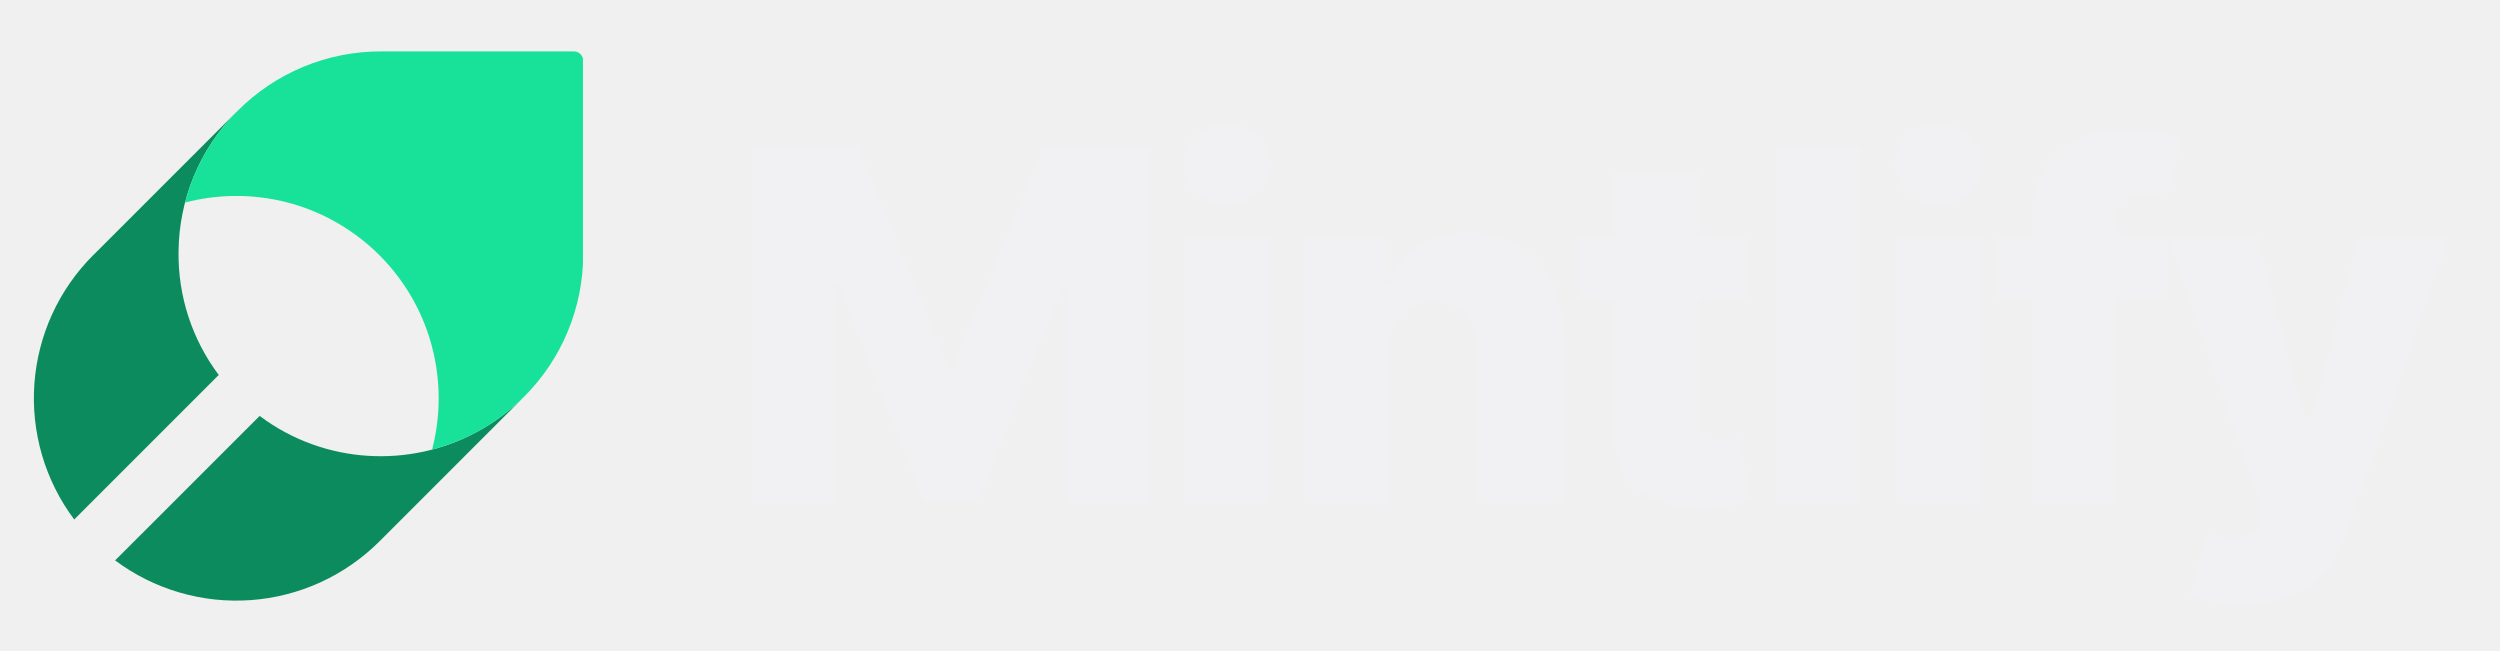
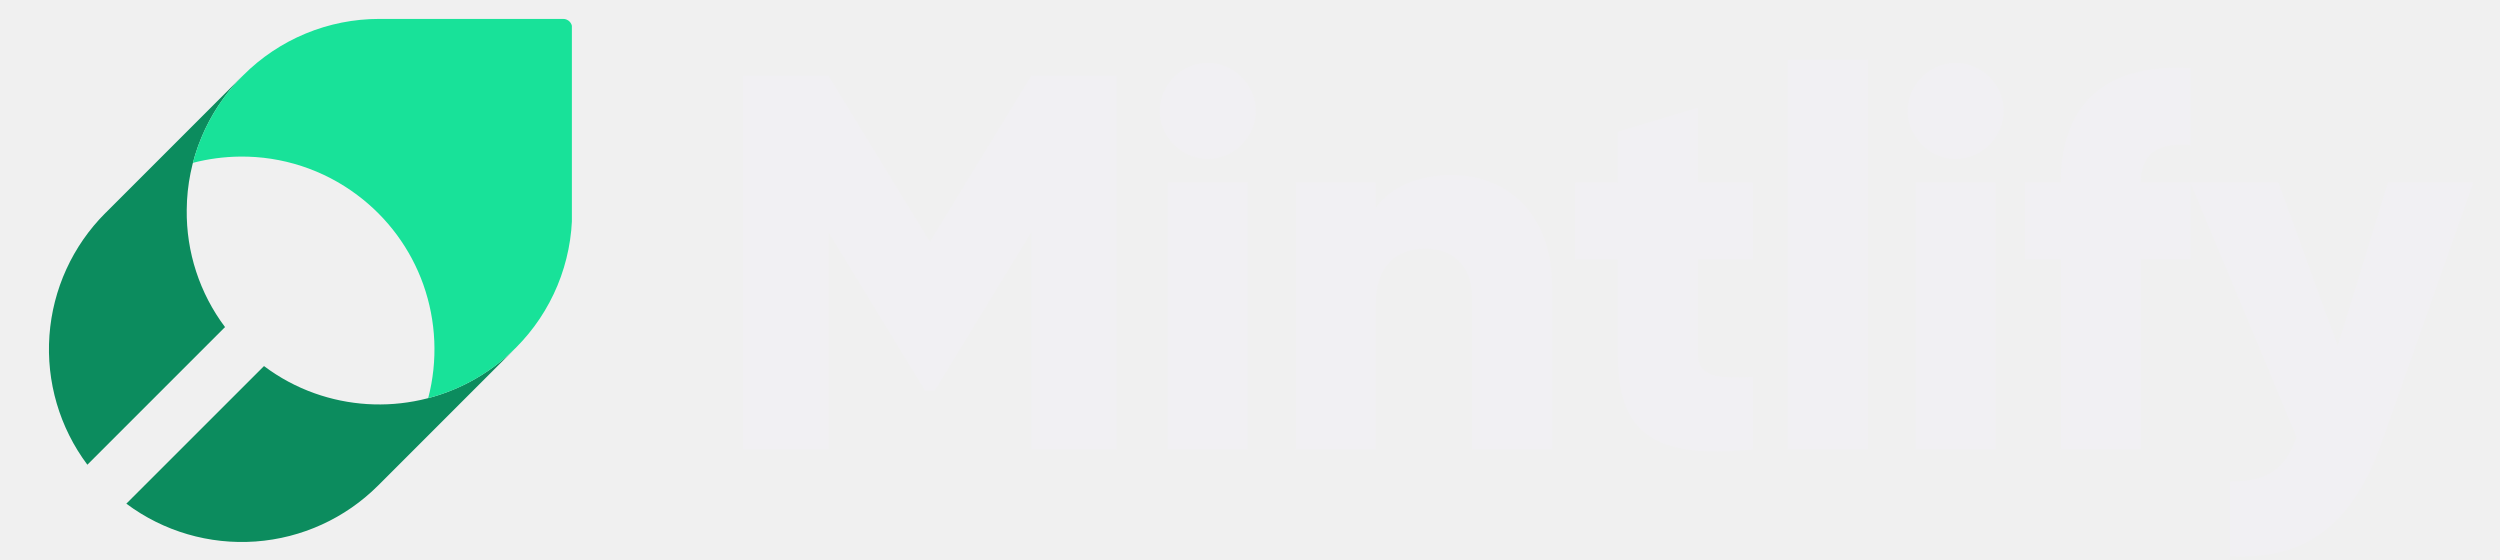
- <svg xmlns="http://www.w3.org/2000/svg" width="2140" height="557" viewBox="0 0 2140 557" fill="none">
-   <path d="M643.118 125.545H734.545L812.102 314.665H815.682L893.239 125.545H984.666V431H912.777V243.372H910.241L836.861 429.061H790.923L717.543 242.328H715.007V431H643.118V125.545ZM1013.92 431V201.909H1086.85V431H1013.92ZM1050.46 175.212C1040.22 175.212 1031.42 171.831 1024.06 165.07C1016.7 158.209 1013.02 149.956 1013.02 140.311C1013.02 130.766 1016.7 122.612 1024.06 115.851C1031.42 108.99 1040.22 105.56 1050.46 105.56C1060.8 105.56 1069.6 108.99 1076.86 115.851C1084.21 122.612 1087.89 130.766 1087.89 140.311C1087.89 149.956 1084.21 158.209 1076.86 165.07C1069.6 171.831 1060.8 175.212 1050.46 175.212ZM1189.4 300.347V431H1116.47V201.909H1185.82V243.969H1188.36C1193.43 229.949 1202.08 218.962 1214.31 211.007C1226.54 202.953 1241.11 198.926 1258.01 198.926C1274.12 198.926 1288.09 202.555 1299.92 209.814C1311.85 216.973 1321.1 227.016 1327.66 239.942C1334.33 252.768 1337.61 267.783 1337.51 284.984V431H1264.57V299.303C1264.67 286.575 1261.44 276.632 1254.88 269.473C1248.42 262.314 1239.42 258.734 1227.88 258.734C1220.23 258.734 1213.47 260.425 1207.6 263.805C1201.83 267.087 1197.36 271.81 1194.18 277.974C1191.09 284.139 1189.5 291.597 1189.4 300.347ZM1495.17 201.909V255.602H1350.65V201.909H1495.17ZM1380.93 147.023H1453.86V358.962C1453.86 363.436 1454.56 367.065 1455.95 369.849C1457.44 372.534 1459.58 374.473 1462.36 375.666C1465.15 376.76 1468.48 377.307 1472.35 377.307C1475.14 377.307 1478.07 377.058 1481.15 376.561C1484.34 375.964 1486.72 375.467 1488.31 375.07L1499.35 427.719C1495.87 428.713 1490.95 429.956 1484.58 431.447C1478.32 432.939 1470.81 433.884 1462.06 434.281C1444.96 435.077 1430.29 433.088 1418.06 428.315C1405.93 423.443 1396.64 415.886 1390.17 405.645C1383.81 395.403 1380.73 382.527 1380.93 367.016V147.023ZM1593.44 125.545V431H1520.51V125.545H1593.44ZM1623.06 431V201.909H1696V431H1623.06ZM1659.6 175.212C1649.36 175.212 1640.56 171.831 1633.21 165.07C1625.85 158.209 1622.17 149.956 1622.17 140.311C1622.17 130.766 1625.85 122.612 1633.21 115.851C1640.56 108.99 1649.36 105.56 1659.6 105.56C1669.95 105.56 1678.75 108.99 1686 115.851C1693.36 122.612 1697.04 130.766 1697.04 140.311C1697.04 149.956 1693.36 158.209 1686 165.07C1678.75 171.831 1669.95 175.212 1659.6 175.212ZM1855.82 201.909V255.602H1708.47V201.909H1855.82ZM1739.19 431V190.276C1739.19 172.577 1742.52 157.911 1749.18 146.277C1755.85 134.544 1765.09 125.794 1776.93 120.027C1788.76 114.16 1802.43 111.227 1817.94 111.227C1828.08 111.227 1837.63 112.023 1846.58 113.614C1855.63 115.105 1862.34 116.447 1866.71 117.641L1855.08 171.036C1852.39 170.141 1849.11 169.395 1845.24 168.798C1841.46 168.202 1837.88 167.903 1834.5 167.903C1825.95 167.903 1820.08 169.793 1816.9 173.571C1813.72 177.349 1812.12 182.52 1812.12 189.082V431H1739.19ZM1918.71 516.909C1909.96 516.909 1901.7 516.213 1893.95 514.821C1886.19 513.528 1879.53 511.788 1873.96 509.601L1890.07 456.653C1897.23 459.04 1903.69 460.432 1909.46 460.83C1915.33 461.227 1920.35 460.283 1924.52 457.996C1928.8 455.808 1932.08 451.881 1934.37 446.213L1937.2 439.352L1855.77 201.909H1932.13L1974.34 365.375H1976.73L2019.53 201.909H2096.34L2009.99 452.925C2005.81 465.453 1999.89 476.49 1992.24 486.036C1984.68 495.68 1974.89 503.237 1962.85 508.706C1950.92 514.175 1936.21 516.909 1918.71 516.909Z" fill="#F1F0F3" />
-   <g clip-path="url(#clip0_1656_71)">
-     <path d="M152.833 215.492C153.161 170.734 170.911 127.864 202.318 95.974H202.26L81.006 217.228H81.064C80.613 217.583 80.187 217.97 79.791 218.386C50.302 247.836 32.423 286.933 29.436 328.502C26.448 370.071 38.553 411.323 63.527 444.688L185.996 322.218L187.27 321.003C164.444 290.606 152.334 253.502 152.833 215.492Z" fill="#0C8C5E" />
-     <path d="M447.257 340.971C424.05 363.714 394.919 379.479 363.185 386.469C331.452 393.458 298.393 391.39 267.778 380.501C251.455 374.707 236.114 366.451 222.286 356.019L221.013 357.292L98.544 479.704C131.922 504.616 173.151 516.682 214.694 513.695C256.237 510.709 295.316 492.87 324.788 463.44L326.003 462.225L447.257 340.971Z" fill="#0C8C5E" />
-     <path d="M499.232 217.228V52C499.232 47.582 495.65 44 491.232 44H326.004C303.253 43.977 280.722 48.45 259.705 57.16C238.688 65.871 219.599 78.649 203.534 94.759L202.319 95.974C181.144 117.471 165.995 144.157 158.39 173.357C172.157 169.792 186.305 167.907 200.525 167.743C238.536 167.295 275.63 179.422 306.036 202.238C333.363 222.617 354.045 250.63 365.476 282.746C377.126 315.571 378.658 351.137 369.875 384.842C399.08 377.25 425.769 362.098 447.257 340.913L448.473 339.755C464.59 323.684 477.371 304.586 486.082 283.558C494.793 262.531 499.262 239.989 499.232 217.228Z" fill="#18E299" />
+ <svg xmlns="http://www.w3.org/2000/svg" width="2247" height="503" viewBox="0 0 2247 503" fill="none">
+   <g clip-path="url(#clip0_2204_26)">
+     <path d="M1003.8 68H927L835.8 217.28L744.6 68H667.8V404H744.6V208.64L831.48 351.2H840.12L927 208.64V404H1003.8V68ZM1085.55 142.88C1109.07 142.88 1128.75 123.2 1128.75 99.68C1128.75 76.16 1109.07 56.48 1085.55 56.48C1062.03 56.48 1042.35 76.16 1042.35 99.68C1042.35 123.2 1062.03 142.88 1085.55 142.88ZM1049.55 404H1121.55V164H1049.55V404ZM1305.28 157.28C1273.6 157.28 1249.6 168.8 1236.64 186.56V164H1164.64V404H1236.64V272.96C1236.64 238.88 1254.88 223.52 1281.28 223.52C1304.32 223.52 1323.04 237.44 1323.04 267.2V404H1395.04V256.64C1395.04 191.84 1353.76 157.28 1305.28 157.28ZM1575.52 233.12V164H1526.08V96.8L1454.08 118.4V164H1415.68V233.12H1454.08V318.08C1454.08 385.28 1481.44 413.6 1575.52 404V338.72C1543.84 340.64 1526.08 338.72 1526.08 318.08V233.12H1575.52ZM1606.69 404H1678.69V53.6H1606.69V404ZM1757.78 142.88C1781.3 142.88 1800.98 123.2 1800.98 99.68C1800.98 76.16 1781.3 56.48 1757.78 56.48C1734.26 56.48 1714.58 76.16 1714.58 99.68C1714.58 123.2 1734.26 142.88 1757.78 142.88ZM1721.78 404H1793.78V164H1721.78V404ZM1968.86 130.4V61.28C1889.18 56.48 1852.22 96.8 1852.22 164H1820.06V233.12H1852.22V404H1924.22V233.12H1968.86V164H1924.22C1924.22 136.16 1941.98 128 1968.86 130.4ZM2146.28 164L2101.16 310.88L2047.88 164H1968.68L2064.2 392.96C2053.64 422.24 2037.8 432.8 2004.2 432.8V500C2071.4 503.36 2114.12 473.12 2141 396.8L2223.08 164H2146.28Z" fill="#F1F0F3" />
+     <g clip-path="url(#clip1_2204_26)">
+       <path d="M167.833 188.492C168.161 143.734 185.911 100.865 217.318 68.975H217.26L96.006 190.228H96.064C95.613 190.584 95.187 190.97 94.791 191.386C65.302 220.836 47.423 259.934 44.436 301.503C41.449 343.071 53.553 384.324 78.527 417.688L200.996 295.219L202.27 294.003C179.444 263.606 167.334 226.502 167.833 188.492V188.492Z" fill="#0C8C5E" />
+       <path d="M462.257 313.971C439.05 336.714 409.919 352.479 378.185 359.469C346.452 366.458 313.393 364.39 282.778 353.501C266.455 347.707 251.114 339.451 237.287 329.019L236.013 330.292L113.544 452.704C146.922 477.616 188.151 489.682 229.694 486.695C271.237 483.709 310.316 465.87 339.788 436.44L341.003 435.225L462.257 313.971Z" fill="#0C8C5E" />
+       <path d="M514.232 190.228V25C514.232 20.582 510.65 17 506.232 17H341.004C318.253 16.977 295.722 21.45 274.705 30.16C253.688 38.871 234.599 51.649 218.534 67.759L217.319 68.974C196.144 90.471 180.995 117.157 173.39 146.357C187.157 142.792 201.305 140.907 215.525 140.743C253.536 140.295 290.63 152.422 321.036 175.238C348.363 195.617 369.045 223.63 380.476 255.746C392.126 288.571 393.658 324.137 384.875 357.842C414.08 350.25 440.769 335.098 462.257 313.913L463.473 312.755C479.59 296.684 492.371 277.586 501.082 256.558C509.793 235.531 514.262 212.989 514.232 190.228Z" fill="#18E299" />
+     </g>
  </g>
  <defs>
-     <clipPath id="clip0_1656_71">
-       <rect width="470" height="470" fill="white" transform="translate(29 44)" />
+     <clipPath id="clip0_2204_26">
+       <rect width="2247" height="503" fill="white" />
+     </clipPath>
+     <clipPath id="clip1_2204_26">
+       <rect width="470" height="470" fill="white" transform="translate(44 17)" />
    </clipPath>
  </defs>
</svg>
